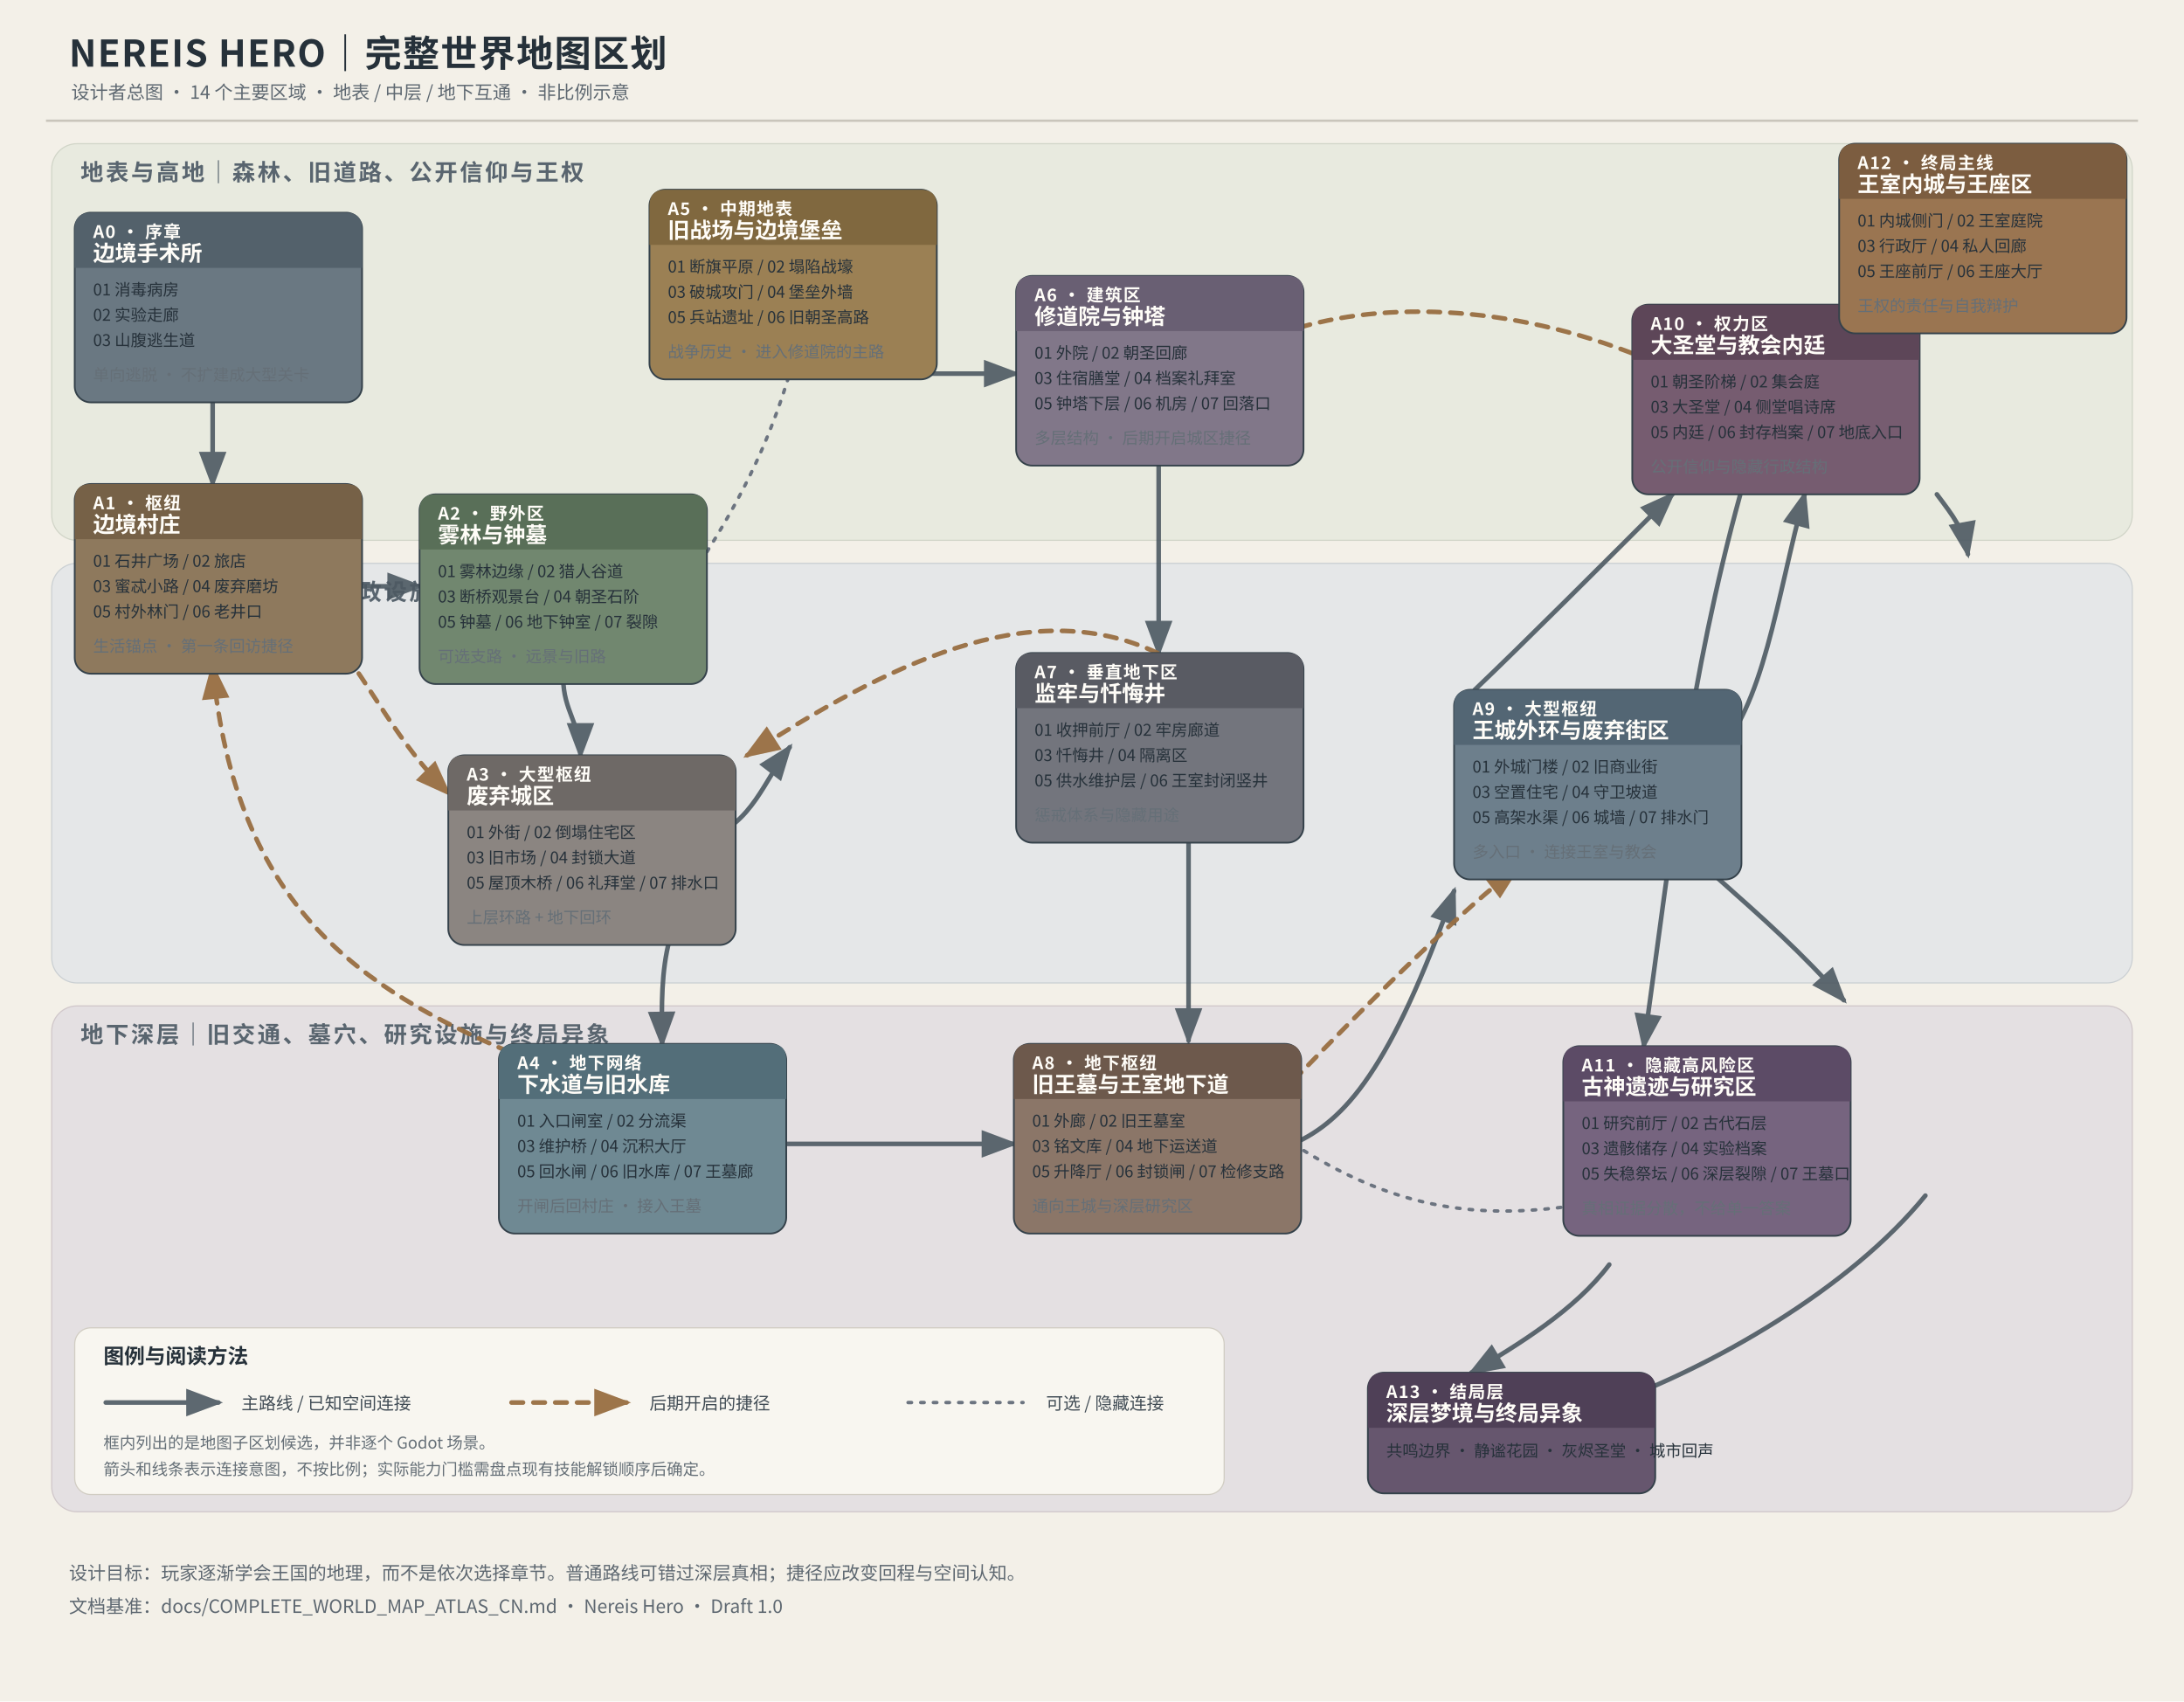
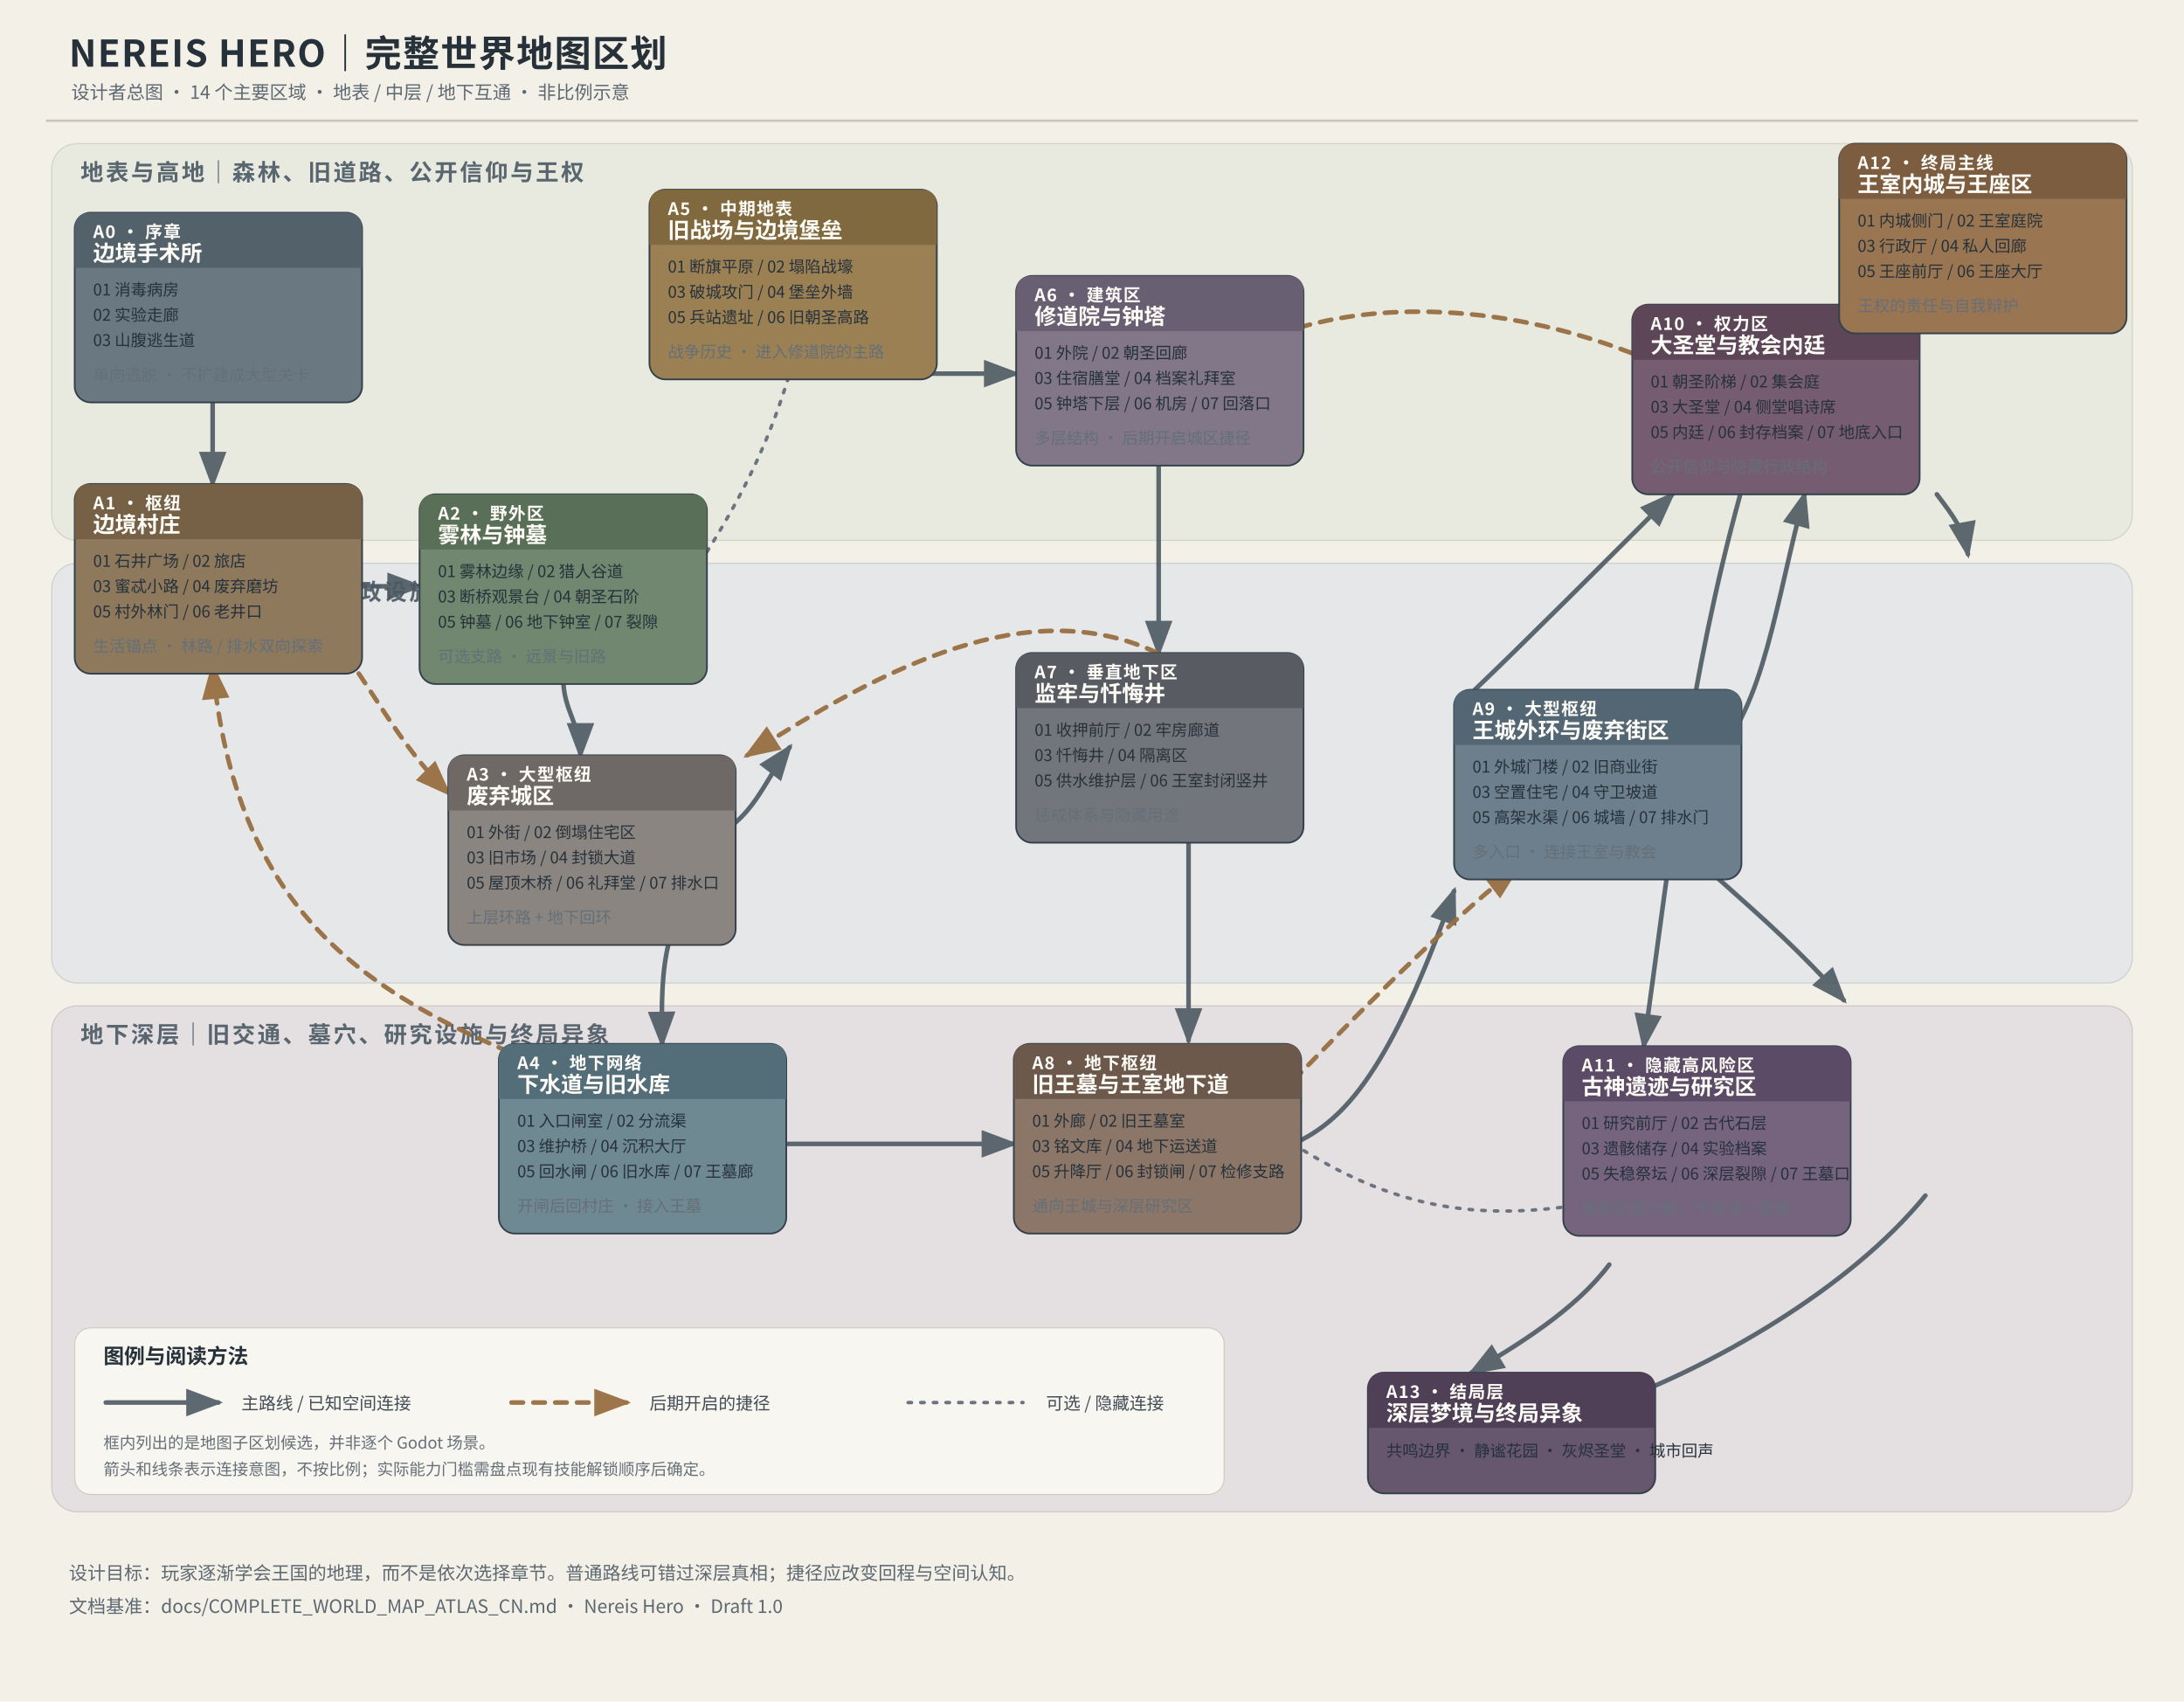
<svg xmlns="http://www.w3.org/2000/svg" width="1900" height="1480" viewBox="0 0 1900 1480" role="img" aria-labelledby="title desc">
  <defs>
    <style>
    text { font-family: "Noto Sans CJK SC", "PingFang SC", "Microsoft YaHei", sans-serif; fill: #26313a; }
    .heading { font-size: 32px; font-weight: 700; letter-spacing: 1px; }
    .subheading { font-size: 16px; fill: #5e6871; }
    .layer { font-size: 20px; font-weight: 700; letter-spacing: 2px; fill: #59656f; }
    .zone { stroke: #34414a; stroke-width: 1.5; }
    .zoneid { font-size: 15px; font-weight: 700; letter-spacing: 1px; fill: #fffdf8; }
    .zonetitle { font-size: 19px; font-weight: 700; fill: #fffdf8; }
    .place { font-size: 14px; fill: #26313a; }
    .route { fill: none; stroke: #4d5962; stroke-width: 4; stroke-linecap: round; stroke-linejoin: round; opacity: .9; }
    .shortcut { fill: none; stroke: #986e42; stroke-width: 4; stroke-dasharray: 10 9; stroke-linecap: round; stroke-linejoin: round; opacity: .95; }
    .optional { fill: none; stroke: #6c7480; stroke-width: 3; stroke-dasharray: 3 8; stroke-linecap: round; stroke-linejoin: round; }
    .legend { font-size: 15px; fill: #414c55; }
    .note { font-size: 14px; fill: #656f77; }
  </style>
    <marker id="arrow" markerWidth="10" markerHeight="10" refX="7" refY="3" orient="auto" markerUnits="strokeWidth">
      <path d="M0,0 L0,6 L8,3 z" fill="#4d5962" />
    </marker>
    <marker id="shortarrow" markerWidth="10" markerHeight="10" refX="7" refY="3" orient="auto" markerUnits="strokeWidth">
      <path d="M0,0 L0,6 L8,3 z" fill="#986e42" />
    </marker>
  </defs>
  <rect width="1900" height="1480" fill="#f3f0e8" />
  <path d="M40 105 H1860" stroke="#c9c5bb" stroke-width="2" />
  <text x="60" y="58" class="heading">NEREIS HERO｜完整世界地图区划</text>
  <text x="62" y="86" class="subheading">设计者总图 · 14 个主要区域 · 地表 / 中层 / 地下互通 · 非比例示意</text>
  <rect x="45" y="125" width="1810" height="345" rx="22" fill="#e8eadf" stroke="#d1d5c8" />
  <rect x="45" y="490" width="1810" height="365" rx="22" fill="#e5e7e8" stroke="#cbd0d3" />
  <rect x="45" y="875" width="1810" height="440" rx="22" fill="#e4e0e2" stroke="#d0c7ca" />
  <text x="70" y="157" class="layer">地表与高地｜森林、旧道路、公开信仰与王权</text>
  <text x="70" y="522" class="layer">中层城市｜废弃街区、军政设施与垂直建筑</text>
  <text x="70" y="907" class="layer">地下深层｜旧交通、墓穴、研究设施与终局异象</text>
  <g id="main-routes">
    <path class="route" marker-end="url(#arrow)" d="M185 350 C185 380 185 394 185 421" />
    <path class="route" marker-end="url(#arrow)" d="M315 510 C342 510 346 510 365 510" />
    <path class="route" marker-end="url(#arrow)" d="M490 590 C490 618 505 630 505 657" />
    <path class="route" marker-end="url(#arrow)" d="M615 730 C655 715 664 680 687 650" />
    <path class="route" marker-end="url(#arrow)" d="M805 325 C840 325 854 325 884 325" />
    <path class="route" marker-end="url(#arrow)" d="M1008 405 C1008 455 1008 490 1008 568" />
    <path class="route" marker-end="url(#arrow)" d="M1034 730 C1034 790 1034 835 1034 905" />
    <path class="route" marker-end="url(#arrow)" d="M635 737 C575 790 575 840 576 908" />
    <path class="route" marker-end="url(#arrow)" d="M684 995 C758 995 816 995 882 995" />
    <path class="route" marker-end="url(#arrow)" d="M1125 995 C1170 975 1210 930 1265 775" />
    <path class="route" marker-end="url(#arrow)" d="M1490 660 C1535 615 1545 522 1570 430" />
    <path class="route" marker-end="url(#arrow)" d="M1685 430 C1700 450 1708 460 1712 482" />
    <path class="route" marker-end="url(#arrow)" d="M1490 760 C1535 800 1567 828 1604 870" />
    <path class="route" marker-end="url(#arrow)" d="M1514 430 C1470 590 1455 730 1430 910" />
    <path class="route" marker-end="url(#arrow)" d="M1400 1100 C1370 1140 1320 1170 1280 1194" />
    <path class="route" marker-end="url(#arrow)" d="M1675 1040 C1610 1120 1490 1190 1390 1225" />
    <path class="route" marker-end="url(#arrow)" d="M1283 600 C1325 560 1395 490 1455 430" />
  </g>
  <g id="later-shortcuts">
    <path class="shortcut" marker-end="url(#shortarrow)" d="M290 555 C325 600 345 645 390 690" />
    <path class="shortcut" marker-end="url(#shortarrow)" d="M443 915 C315 860 205 790 185 580" />
    <path class="shortcut" marker-end="url(#shortarrow)" d="M1007 568 C895 515 770 580 650 657" />
    <path class="shortcut" marker-end="url(#shortarrow)" d="M1125 940 C1202 860 1274 790 1320 755" />
    <path class="shortcut" marker-end="url(#shortarrow)" d="M1130 285 C1215 260 1334 267 1450 320" />
    <path class="optional" d="M615 480 C656 415 673 370 687 325" />
    <path class="optional" d="M1125 995 C1210 1050 1280 1060 1360 1050" />
  </g>
  <g transform="translate(65 185)">
    <rect class="zone" width="250" height="165" rx="14" fill="#6a7882" />
    <path d="M0 14 Q0 0 14 0 H236 Q250 0 250 14 V48 H0Z" fill="#53616b" />
    <text x="16" y="22" class="zoneid">A0 · 序章</text>
    <text x="16" y="42" class="zonetitle">边境手术所</text>
    <text x="16" y="72" class="place">01 消毒病房</text>
    <text x="16" y="94" class="place">02 实验走廊</text>
    <text x="16" y="116" class="place">03 山腹逃生道</text>
    <text x="16" y="146" class="note">单向逃脱 · 不扩建成大型关卡</text>
  </g>
  <g transform="translate(65 421)">
    <rect class="zone" width="250" height="165" rx="14" fill="#8e795d" />
    <path d="M0 14 Q0 0 14 0 H236 Q250 0 250 14 V48 H0Z" fill="#766147" />
    <text x="16" y="22" class="zoneid">A1 · 枢纽</text>
    <text x="16" y="42" class="zonetitle">边境村庄</text>
    <text x="16" y="72" class="place">01 石井广场 / 02 旅店</text>
    <text x="16" y="94" class="place">03 蜜忒小路 / 04 废弃磨坊</text>
    <text x="16" y="116" class="place">05 村外林门 / 06 老井口</text>
-     <text x="16" y="146" class="note">生活锚点 · 第一条回访捷径</text>
+     <text x="16" y="146" class="note">生活锚点 · 林路 / 排水双向探索</text>
  </g>
  <g transform="translate(365 430)">
    <rect class="zone" width="250" height="165" rx="14" fill="#71876f" />
    <path d="M0 14 Q0 0 14 0 H236 Q250 0 250 14 V48 H0Z" fill="#596f58" />
    <text x="16" y="22" class="zoneid">A2 · 野外区</text>
    <text x="16" y="42" class="zonetitle">雾林与钟墓</text>
    <text x="16" y="72" class="place">01 雾林边缘 / 02 猎人谷道</text>
    <text x="16" y="94" class="place">03 断桥观景台 / 04 朝圣石阶</text>
    <text x="16" y="116" class="place">05 钟墓 / 06 地下钟室 / 07 裂隙</text>
    <text x="16" y="146" class="note">可选支路 · 远景与旧路</text>
  </g>
  <g transform="translate(565 165)">
    <rect class="zone" width="250" height="165" rx="14" fill="#9b8054" />
    <path d="M0 14 Q0 0 14 0 H236 Q250 0 250 14 V48 H0Z" fill="#80683f" />
    <text x="16" y="22" class="zoneid">A5 · 中期地表</text>
    <text x="16" y="42" class="zonetitle">旧战场与边境堡垒</text>
    <text x="16" y="72" class="place">01 断旗平原 / 02 塌陷战壕</text>
    <text x="16" y="94" class="place">03 破城攻门 / 04 堡垒外墙</text>
    <text x="16" y="116" class="place">05 兵站遗址 / 06 旧朝圣高路</text>
    <text x="16" y="146" class="note">战争历史 · 进入修道院的主路</text>
  </g>
  <g transform="translate(884 240)">
    <rect class="zone" width="250" height="165" rx="14" fill="#817789" />
    <path d="M0 14 Q0 0 14 0 H236 Q250 0 250 14 V48 H0Z" fill="#695f73" />
    <text x="16" y="22" class="zoneid">A6 · 建筑区</text>
    <text x="16" y="42" class="zonetitle">修道院与钟塔</text>
    <text x="16" y="72" class="place">01 外院 / 02 朝圣回廊</text>
    <text x="16" y="94" class="place">03 住宿膳堂 / 04 档案礼拜室</text>
    <text x="16" y="116" class="place">05 钟塔下层 / 06 机房 / 07 回落口</text>
    <text x="16" y="146" class="note">多层结构 · 后期开启城区捷径</text>
  </g>
  <g transform="translate(1420 265)">
    <rect class="zone" width="250" height="165" rx="14" fill="#765c70" />
    <path d="M0 14 Q0 0 14 0 H236 Q250 0 250 14 V48 H0Z" fill="#5d4658" />
    <text x="16" y="22" class="zoneid">A10 · 权力区</text>
    <text x="16" y="42" class="zonetitle">大圣堂与教会内廷</text>
    <text x="16" y="72" class="place">01 朝圣阶梯 / 02 集会庭</text>
    <text x="16" y="94" class="place">03 大圣堂 / 04 侧堂唱诗席</text>
    <text x="16" y="116" class="place">05 内廷 / 06 封存档案 / 07 地底入口</text>
    <text x="16" y="146" class="note">公开信仰与隐藏行政结构</text>
  </g>
  <g transform="translate(1600 125)">
    <rect class="zone" width="250" height="165" rx="14" fill="#9a7551" />
    <path d="M0 14 Q0 0 14 0 H236 Q250 0 250 14 V48 H0Z" fill="#7c5d40" />
    <text x="16" y="22" class="zoneid">A12 · 终局主线</text>
    <text x="16" y="42" class="zonetitle">王室内城与王座区</text>
    <text x="16" y="72" class="place">01 内城侧门 / 02 王室庭院</text>
    <text x="16" y="94" class="place">03 行政厅 / 04 私人回廊</text>
    <text x="16" y="116" class="place">05 王座前厅 / 06 王座大厅</text>
    <text x="16" y="146" class="note">王权的责任与自我辩护</text>
  </g>
  <g transform="translate(390 657)">
    <rect class="zone" width="250" height="165" rx="14" fill="#8b8581" />
    <path d="M0 14 Q0 0 14 0 H236 Q250 0 250 14 V48 H0Z" fill="#6e6966" />
    <text x="16" y="22" class="zoneid">A3 · 大型枢纽</text>
    <text x="16" y="42" class="zonetitle">废弃城区</text>
    <text x="16" y="72" class="place">01 外街 / 02 倒塌住宅区</text>
    <text x="16" y="94" class="place">03 旧市场 / 04 封锁大道</text>
    <text x="16" y="116" class="place">05 屋顶木桥 / 06 礼拜堂 / 07 排水口</text>
    <text x="16" y="146" class="note">上层环路 + 地下回环</text>
  </g>
  <g transform="translate(434 908)">
    <rect class="zone" width="250" height="165" rx="14" fill="#6f8993" />
    <path d="M0 14 Q0 0 14 0 H236 Q250 0 250 14 V48 H0Z" fill="#536e79" />
    <text x="16" y="22" class="zoneid">A4 · 地下网络</text>
    <text x="16" y="42" class="zonetitle">下水道与旧水库</text>
    <text x="16" y="72" class="place">01 入口闸室 / 02 分流渠</text>
    <text x="16" y="94" class="place">03 维护桥 / 04 沉积大厅</text>
    <text x="16" y="116" class="place">05 回水闸 / 06 旧水库 / 07 王墓廊</text>
    <text x="16" y="146" class="note">开闸后回村庄 · 接入王墓</text>
  </g>
  <g transform="translate(884 568)">
    <rect class="zone" width="250" height="165" rx="14" fill="#73757d" />
    <path d="M0 14 Q0 0 14 0 H236 Q250 0 250 14 V48 H0Z" fill="#595b63" />
    <text x="16" y="22" class="zoneid">A7 · 垂直地下区</text>
    <text x="16" y="42" class="zonetitle">监牢与忏悔井</text>
    <text x="16" y="72" class="place">01 收押前厅 / 02 牢房廊道</text>
    <text x="16" y="94" class="place">03 忏悔井 / 04 隔离区</text>
    <text x="16" y="116" class="place">05 供水维护层 / 06 王室封闭竖井</text>
    <text x="16" y="146" class="note">惩戒体系与隐藏用途</text>
  </g>
  <g transform="translate(882 908)">
    <rect class="zone" width="250" height="165" rx="14" fill="#8b7668" />
    <path d="M0 14 Q0 0 14 0 H236 Q250 0 250 14 V48 H0Z" fill="#6d594c" />
    <text x="16" y="22" class="zoneid">A8 · 地下枢纽</text>
    <text x="16" y="42" class="zonetitle">旧王墓与王室地下道</text>
    <text x="16" y="72" class="place">01 外廊 / 02 旧王墓室</text>
    <text x="16" y="94" class="place">03 铭文库 / 04 地下运送道</text>
    <text x="16" y="116" class="place">05 升降厅 / 06 封锁闸 / 07 检修支路</text>
    <text x="16" y="146" class="note">通向王城与深层研究区</text>
  </g>
  <g transform="translate(1265 600)">
    <rect class="zone" width="250" height="165" rx="14" fill="#6d7f8c" />
    <path d="M0 14 Q0 0 14 0 H236 Q250 0 250 14 V48 H0Z" fill="#536674" />
    <text x="16" y="22" class="zoneid">A9 · 大型枢纽</text>
    <text x="16" y="42" class="zonetitle">王城外环与废弃街区</text>
    <text x="16" y="72" class="place">01 外城门楼 / 02 旧商业街</text>
    <text x="16" y="94" class="place">03 空置住宅 / 04 守卫坡道</text>
    <text x="16" y="116" class="place">05 高架水渠 / 06 城墙 / 07 排水门</text>
    <text x="16" y="146" class="note">多入口 · 连接王室与教会</text>
  </g>
  <g transform="translate(1360 910)">
    <rect class="zone" width="250" height="165" rx="14" fill="#76647f" />
    <path d="M0 14 Q0 0 14 0 H236 Q250 0 250 14 V48 H0Z" fill="#5c4b66" />
    <text x="16" y="22" class="zoneid">A11 · 隐藏高风险区</text>
    <text x="16" y="42" class="zonetitle">古神遗迹与研究区</text>
    <text x="16" y="72" class="place">01 研究前厅 / 02 古代石层</text>
    <text x="16" y="94" class="place">03 遗骸储存 / 04 实验档案</text>
    <text x="16" y="116" class="place">05 失稳祭坛 / 06 深层裂隙 / 07 王墓口</text>
    <text x="16" y="146" class="note">真相证据分散，不给单一答案</text>
  </g>
  <g transform="translate(1190 1194)">
    <rect class="zone" width="250" height="105" rx="14" fill="#66566e" />
    <path d="M0 14 Q0 0 14 0 H236 Q250 0 250 14 V48 H0Z" fill="#4f4057" />
    <text x="16" y="22" class="zoneid">A13 · 结局层</text>
    <text x="16" y="42" class="zonetitle">深层梦境与终局异象</text>
    <text x="16" y="73" class="place">共鸣边界 · 静谧花园 · 灰烬圣堂 · 城市回声</text>
  </g>
  <rect x="65" y="1155" width="1000" height="145" rx="14" fill="#f8f6f0" stroke="#d1cdc3" />
  <text x="90" y="1186" font-size="18" font-weight="700">图例与阅读方法</text>
  <path class="route" d="M92 1220 H190" marker-end="url(#arrow)" />
  <text x="210" y="1226" class="legend">主路线 / 已知空间连接</text>
  <path class="shortcut" d="M445 1220 H545" marker-end="url(#shortarrow)" />
  <text x="565" y="1226" class="legend">后期开启的捷径</text>
  <path class="optional" d="M790 1220 H890" />
  <text x="910" y="1226" class="legend">可选 / 隐藏连接</text>
  <text x="90" y="1260" class="note">框内列出的是地图子区划候选，并非逐个 Godot 场景。</text>
  <text x="90" y="1283" class="note">箭头和线条表示连接意图，不按比例；实际能力门槛需盘点现有技能解锁顺序后确定。</text>
  <text x="60" y="1374" class="subheading">设计目标：玩家逐渐学会王国的地理，而不是依次选择章节。普通路线可错过深层真相；捷径应改变回程与空间认知。</text>
  <text x="60" y="1403" class="subheading">文档基准：docs/COMPLETE_WORLD_MAP_ATLAS_CN.md · Nereis Hero · Draft 1.0</text>
</svg>
